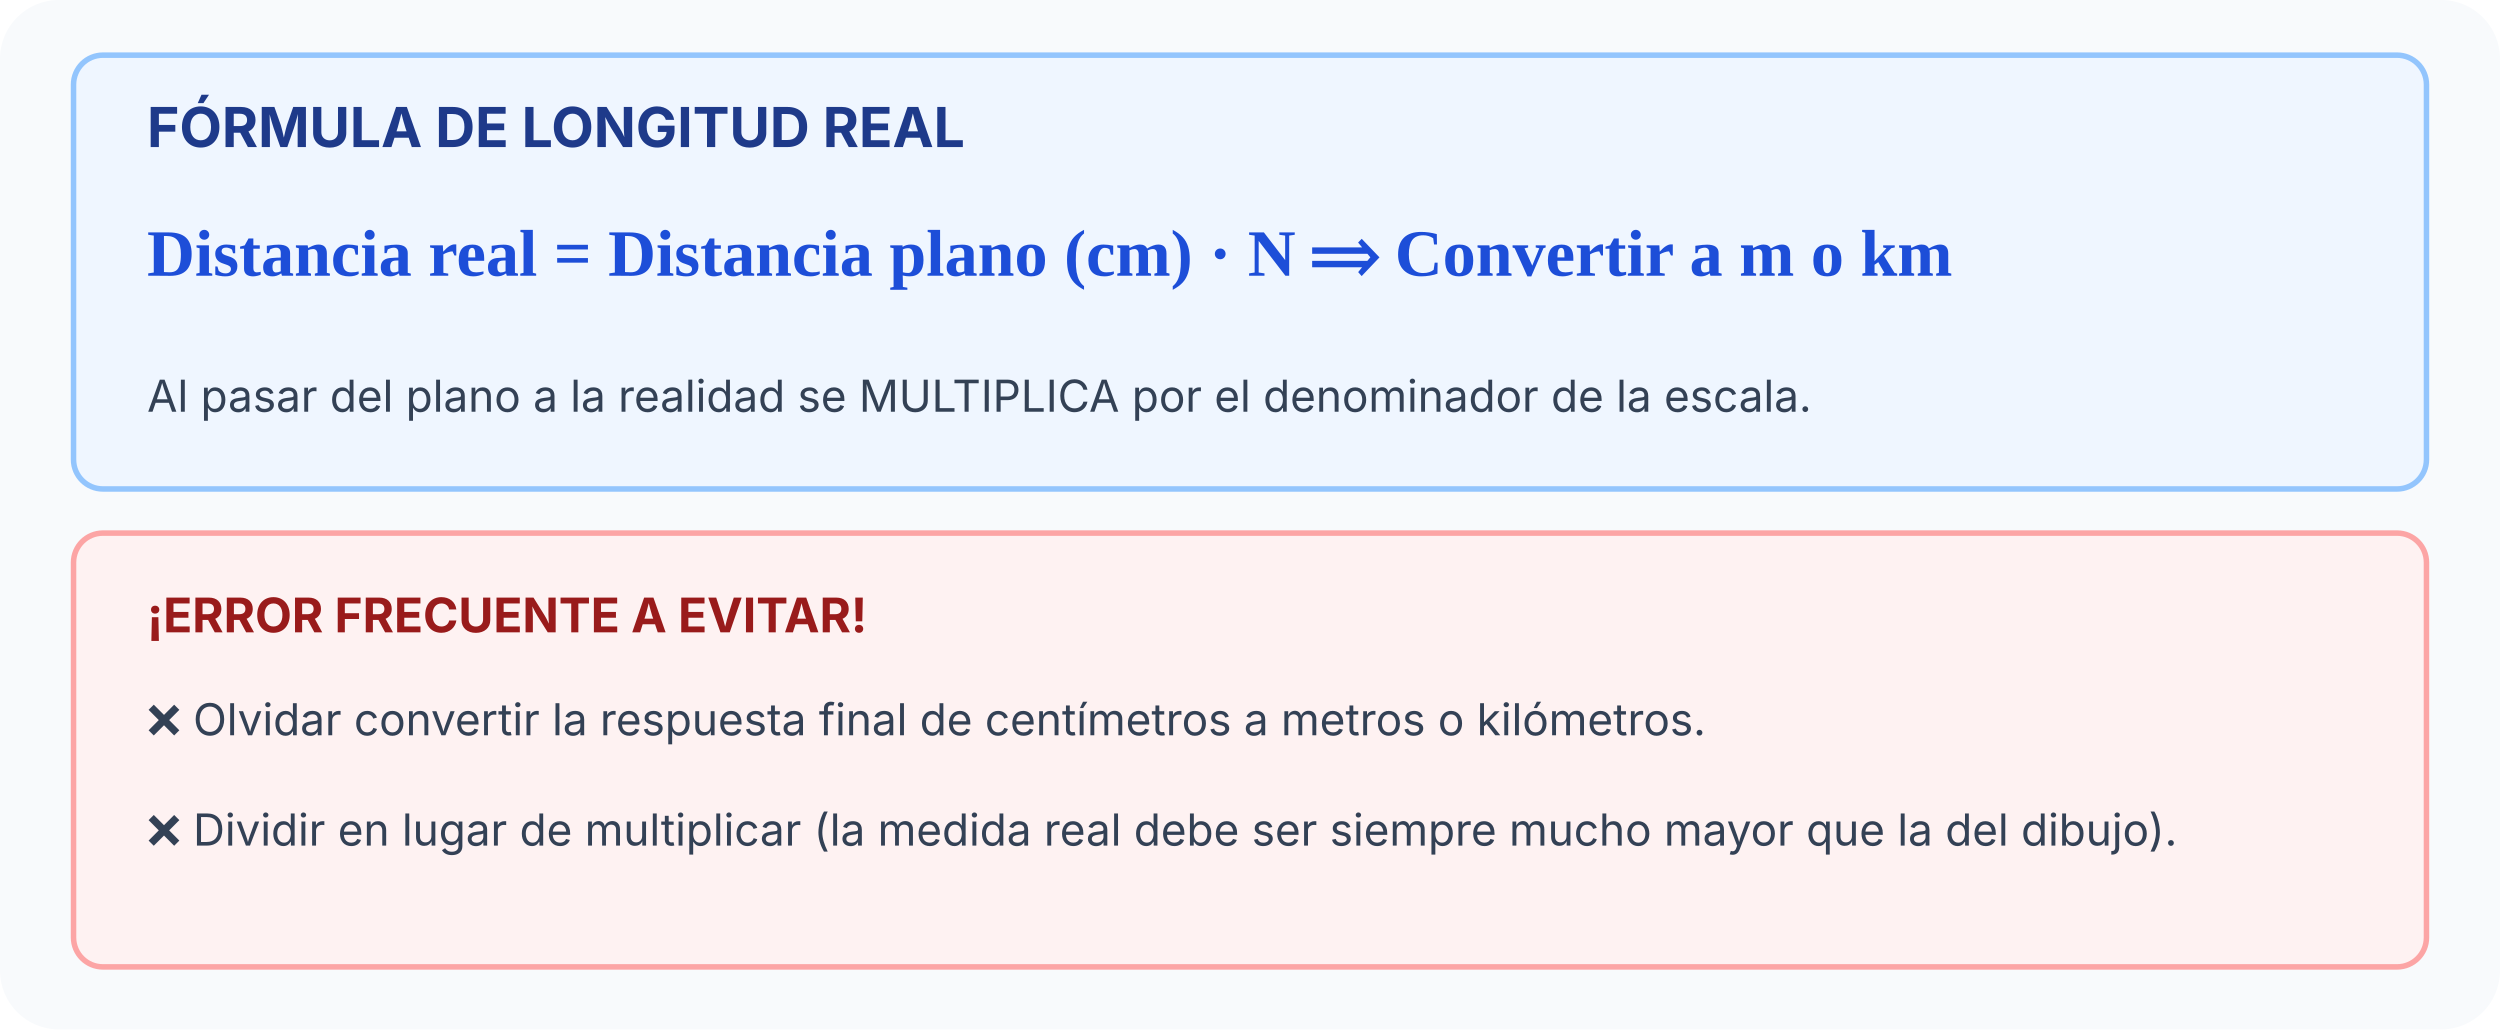
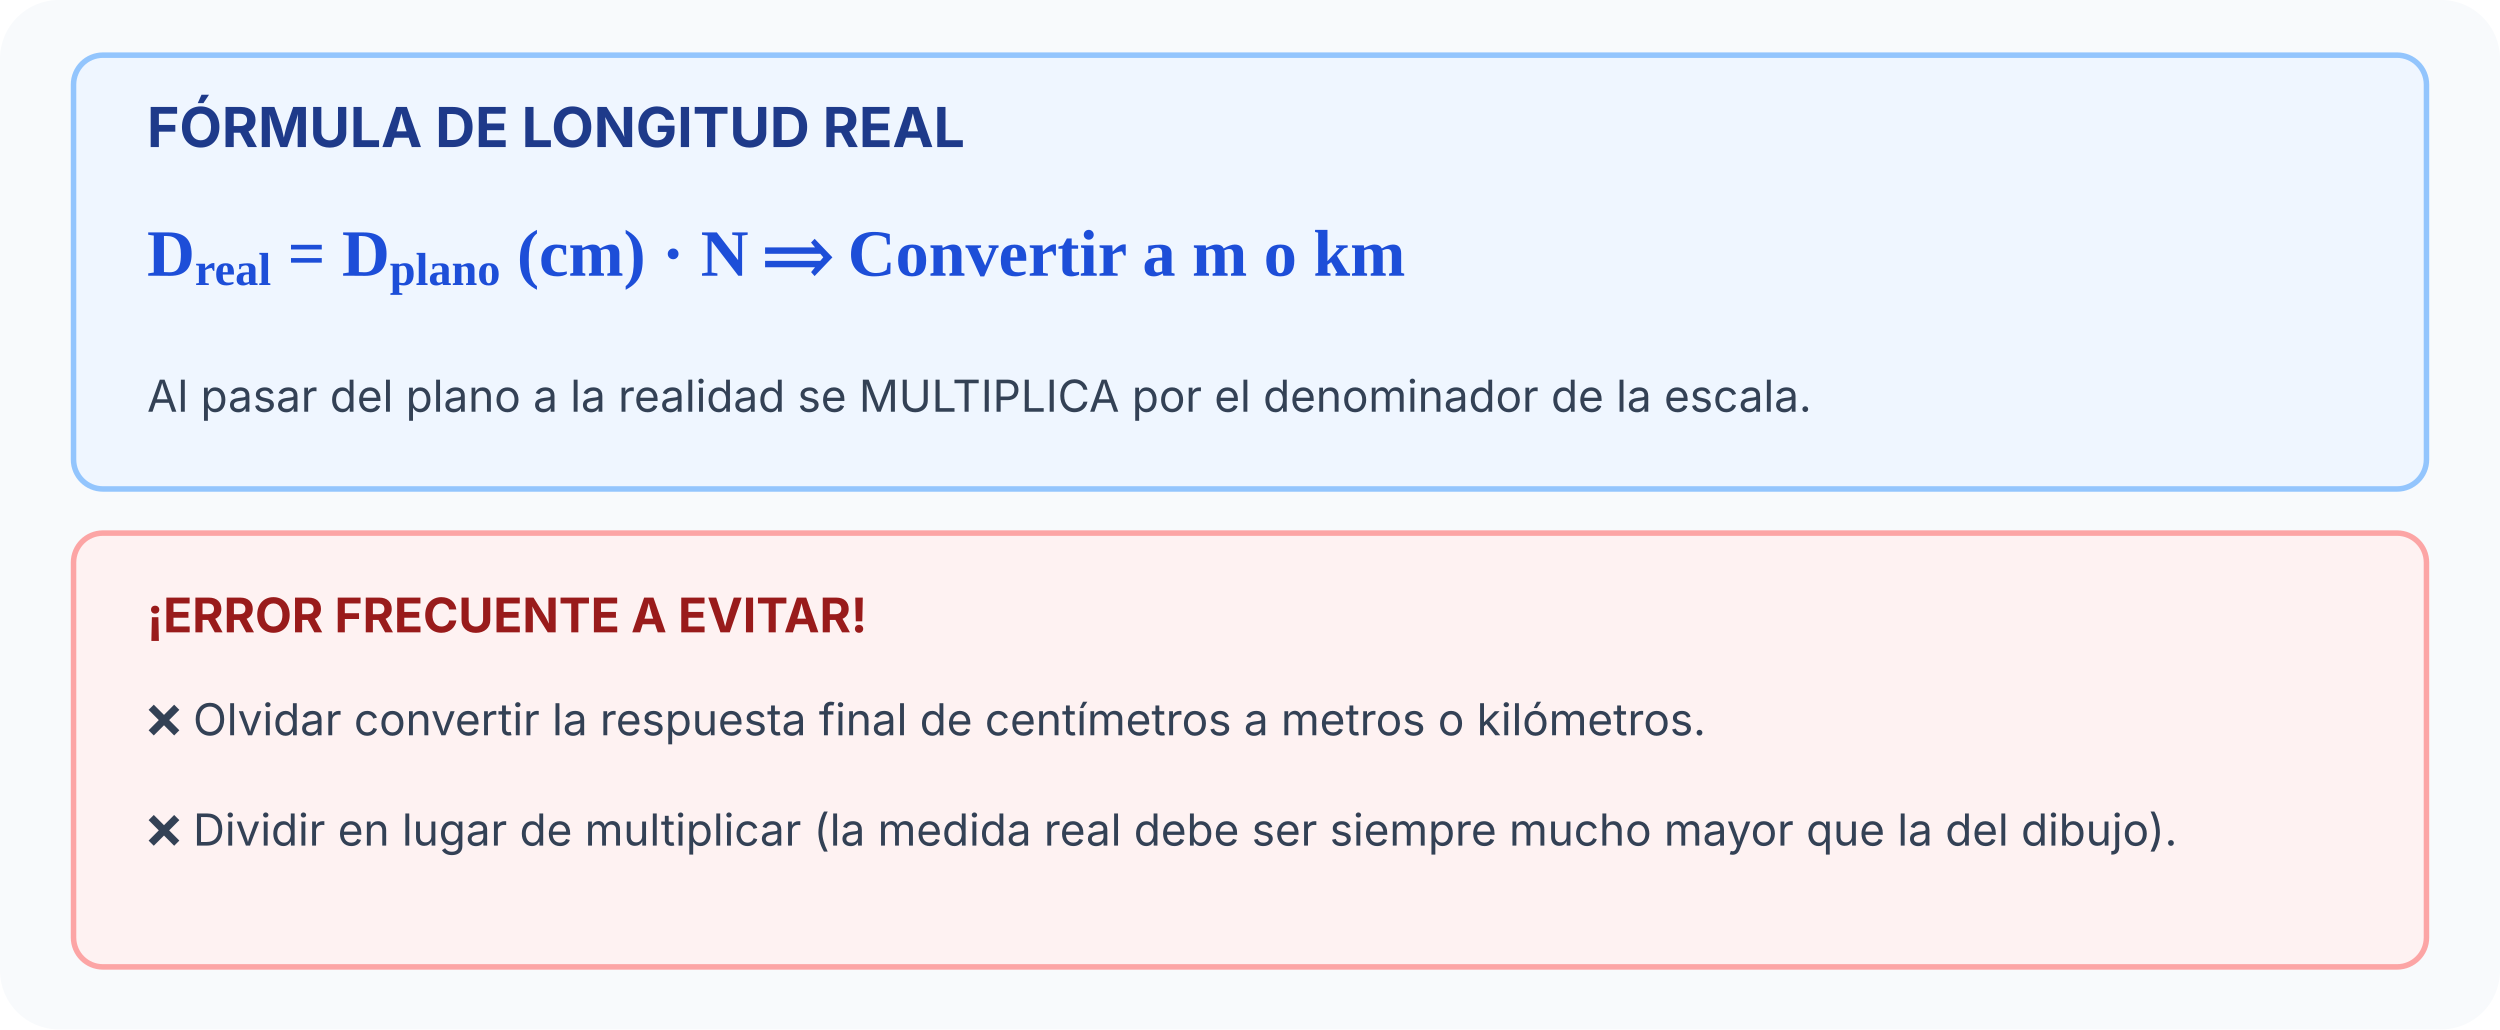
<svg xmlns="http://www.w3.org/2000/svg" viewBox="0 0 680 280" width="100%" height="100%">
  <defs>
    <style>
      .bg { fill: #f8fafc; }
      .rule-box { fill: #eff6ff; stroke: #93c5fd; stroke-width: 1.5; rx: 8; }
      .err-box { fill: #fef2f2; stroke: #fca5a5; stroke-width: 1.5; rx: 8; }
      .title { font-family: system-ui, -apple-system, sans-serif; font-size: 15px; font-weight: 700; fill: #1e3a8a; }
      .formula { font-family: "Cambria Math", "Times New Roman", serif; font-size: 18px; font-weight: bold; fill: #1d4ed8; }
      .err-text { font-family: system-ui, -apple-system, sans-serif; font-size: 13px; font-weight: bold; fill: #991b1b; }
      .desc { font-family: system-ui, -apple-system, sans-serif; font-size: 12px; fill: #334155; }
    </style>
  </defs>
  <rect width="680" height="280" class="bg" rx="16" />
  <rect x="20" y="15" width="640" height="118" class="rule-box" />
  <text x="40" y="40" class="title">FÓRMULA DE LONGITUD REAL</text>
-   <text x="40" y="75" class="formula">Distancia real = Distancia plano (cm) · N   ⟹   Convertir a m o km</text>
+   <text x="40" y="75" class="formula">D<tspan baseline-shift="sub" font-size="70%">real</tspan> = D<tspan baseline-shift="sub" font-size="70%">plano</tspan> (cm) · N   ⟹   Convertir a m o km</text>
  <text x="40" y="112" class="desc">Al pasar del plano a la realidad se MULTIPLICA por el denominador de la escala.</text>
  <rect x="20" y="145" width="640" height="118" class="err-box" />
  <text x="40" y="172" class="err-text">¡ERROR FRECUENTE A EVITAR!</text>
  <text x="40" y="200" class="desc">❌ Olvidar convertir la respuesta final de centímetros a metros o kilómetros.</text>
  <text x="40" y="230" class="desc">❌ Dividir en lugar de multiplicar (la medida real debe ser siempre mucho mayor que la del dibujo).</text>
</svg>
